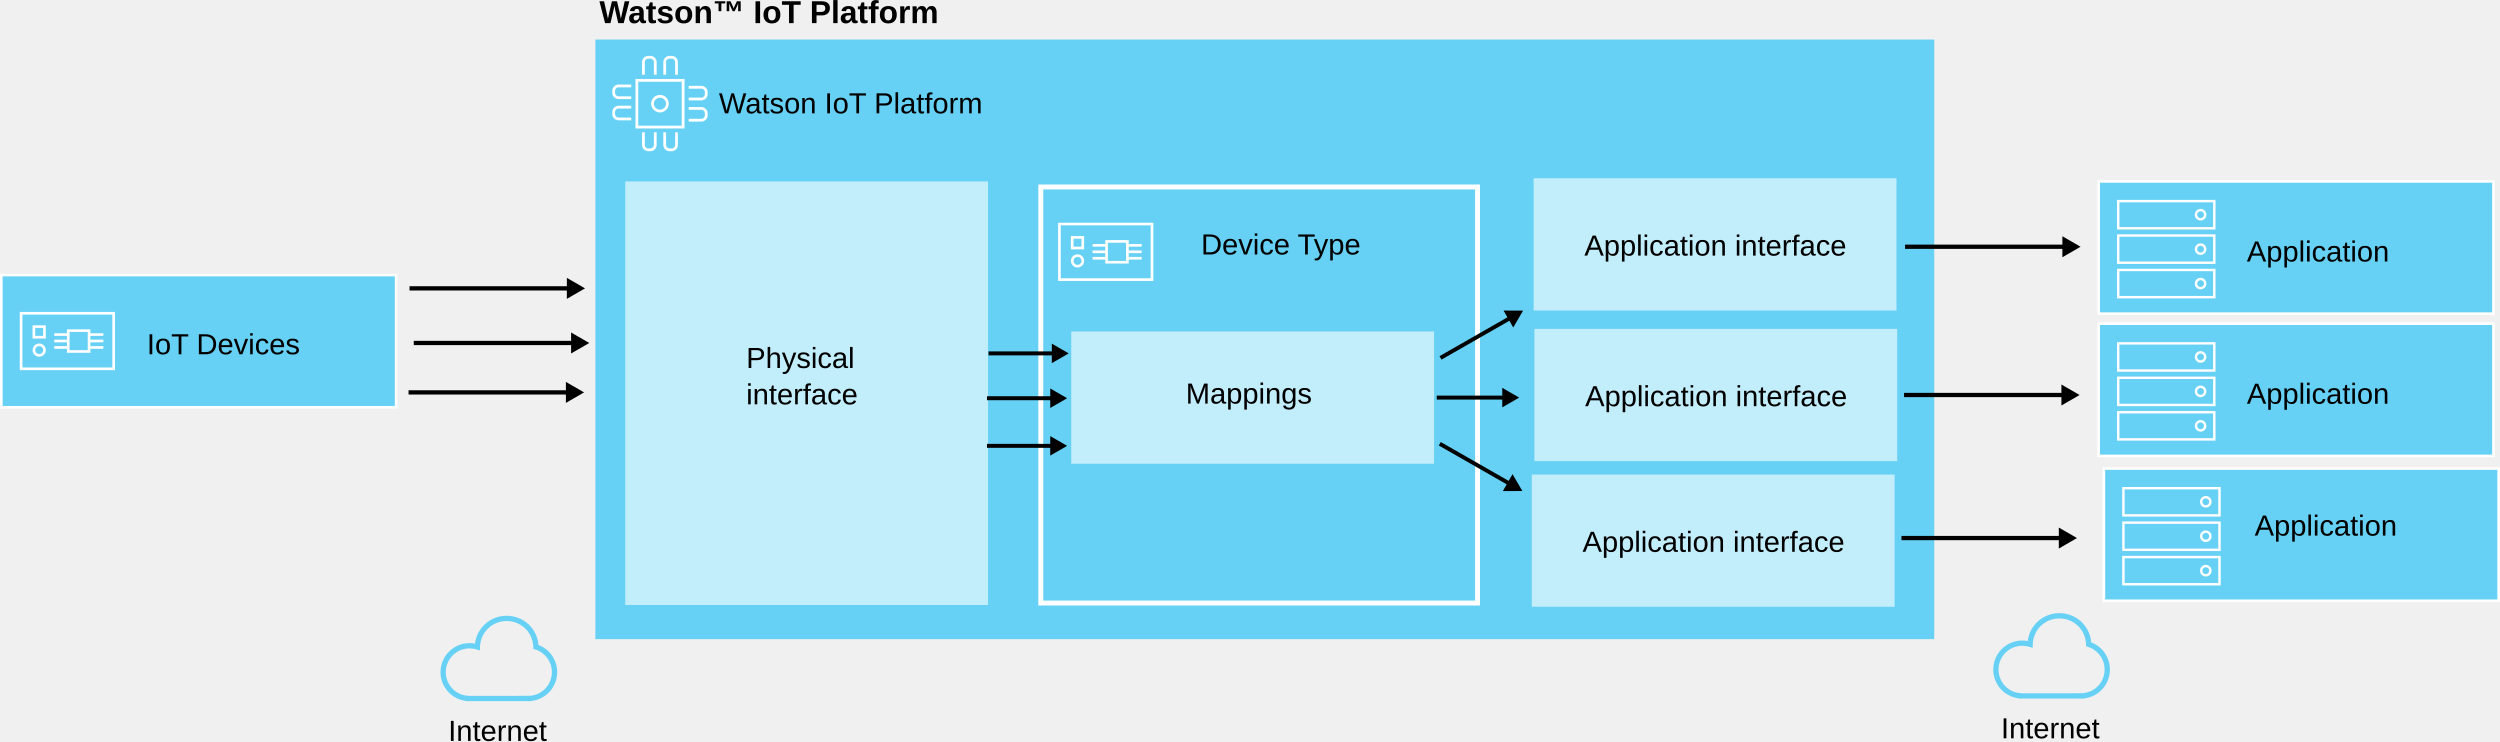
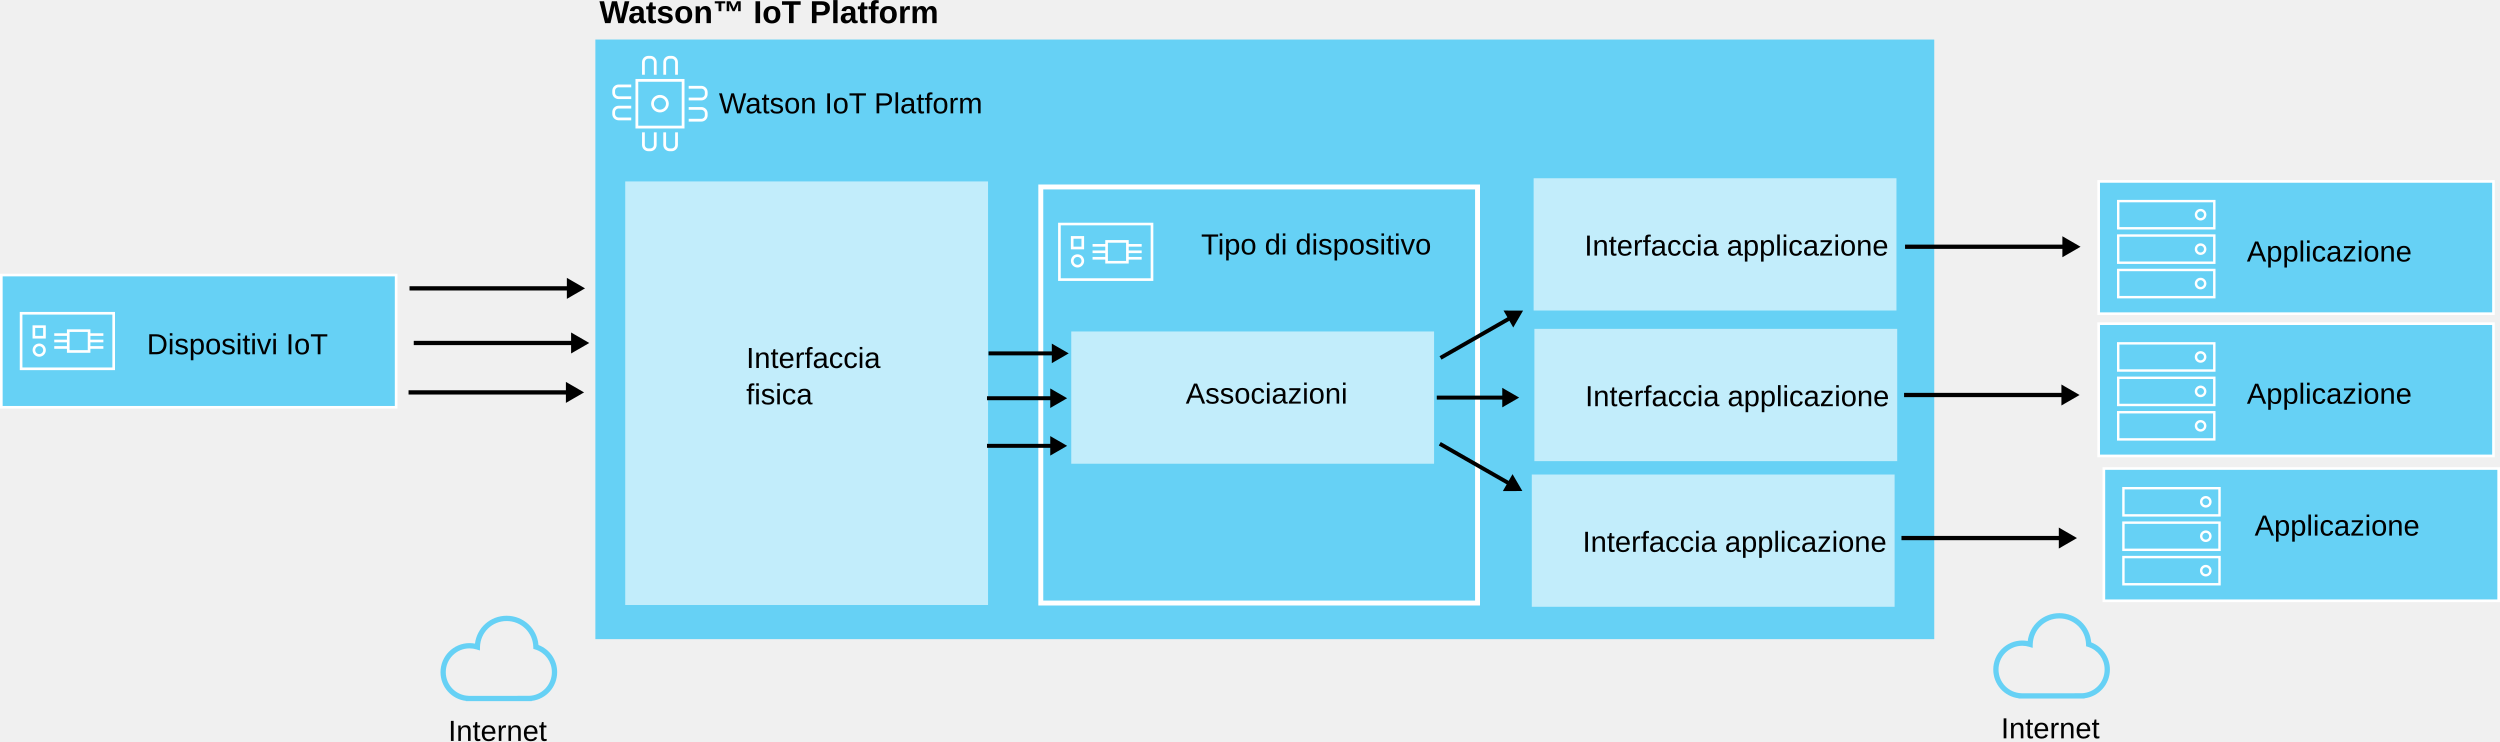
<svg xmlns="http://www.w3.org/2000/svg" id="svg4147" version="1.1" width="945.056" height="280.209" viewBox="0 0 945.056 280.209">
  <defs id="defs4151">
    <marker style="overflow:visible" id="TriangleInM-1-5" refX="0" refY="0" orient="auto">
      <path transform="scale(-0.4,-0.4)" style="fill-rule:evenodd;stroke:#000000;stroke-width:1pt" d="m 5.77,0 -8.65,5 0,-10 8.65,5 z" id="path21249-59-7" />
    </marker>
    <marker style="overflow:visible" id="TriangleOutM-3-4" refX="0" refY="0" orient="auto">
      <path transform="scale(0.4,0.4)" style="fill-rule:evenodd;stroke:#000000;stroke-width:1pt" d="m 5.77,0 -8.65,5 0,-10 8.65,5 z" id="path21258-13-6" />
    </marker>
    <marker style="overflow:visible" id="TriangleOutM-3-4-7" refX="0" refY="0" orient="auto">
      <path transform="scale(0.4,0.4)" style="fill-rule:evenodd;stroke:#000000;stroke-width:1pt" d="m 5.77,0 -8.65,5 0,-10 8.65,5 z" id="path21258-13-6-1" />
    </marker>
    <marker style="overflow:visible" id="TriangleOutM-3-4-7-3" refX="0" refY="0" orient="auto">
      <path transform="scale(0.4,0.4)" style="fill-rule:evenodd;stroke:#000000;stroke-width:1pt" d="m 5.77,0 -8.65,5 0,-10 8.65,5 z" id="path21258-13-6-1-9" />
    </marker>
    <marker style="overflow:visible" id="TriangleOutM-3-4-5" refX="0" refY="0" orient="auto">
      <path transform="scale(0.4,0.4)" style="fill-rule:evenodd;stroke:#000000;stroke-width:1pt" d="m 5.77,0 -8.65,5 0,-10 8.65,5 z" id="path21258-13-6-5" />
    </marker>
    <marker style="overflow:visible" id="TriangleOutM-3-4-5-5" refX="0" refY="0" orient="auto">
      <path transform="scale(0.4,0.4)" style="fill-rule:evenodd;stroke:#000000;stroke-width:1pt" d="m 5.77,0 -8.65,5 0,-10 8.65,5 z" id="path21258-13-6-5-0" />
    </marker>
    <marker style="overflow:visible" id="TriangleOutM-3-4-5-5-9" refX="0" refY="0" orient="auto">
      <path transform="scale(0.4,0.4)" style="fill-rule:evenodd;stroke:#000000;stroke-width:1pt" d="m 5.77,0 -8.65,5 0,-10 8.65,5 z" id="path21258-13-6-5-0-3" />
    </marker>
    <marker style="overflow:visible" id="TriangleOutM-3-4-5-5-9-6" refX="0" refY="0" orient="auto">
      <path transform="scale(0.4,0.4)" style="fill-rule:evenodd;stroke:#000000;stroke-width:1pt" d="m 5.77,0 -8.65,5 0,-10 8.65,5 z" id="path21258-13-6-5-0-3-4" />
    </marker>
    <marker style="overflow:visible" id="TriangleOutM-3-4-5-5-1" refX="0" refY="0" orient="auto">
      <path transform="scale(0.4,0.4)" style="fill-rule:evenodd;stroke:#000000;stroke-width:1pt" d="m 5.77,0 -8.65,5 0,-10 8.65,5 z" id="path21258-13-6-5-0-38" />
    </marker>
    <marker style="overflow:visible" id="TriangleOutM-3-4-5-5-9-6-1" refX="0" refY="0" orient="auto">
      <path transform="scale(0.4,0.4)" style="fill-rule:evenodd;stroke:#000000;stroke-width:1pt" d="m 5.77,0 -8.65,5 0,-10 8.65,5 z" id="path21258-13-6-5-0-3-4-4" />
    </marker>
    <marker style="overflow:visible" id="TriangleOutM-3-4-7-3-1" refX="0" refY="0" orient="auto">
      <path transform="scale(0.4,0.4)" style="fill-rule:evenodd;stroke:#000000;stroke-width:1pt" d="m 5.77,0 -8.65,5 0,-10 8.65,5 z" id="path21258-13-6-1-9-5" />
    </marker>
    <marker style="overflow:visible" id="TriangleOutM-3-4-7-6" refX="0" refY="0" orient="auto">
      <path transform="scale(0.4,0.4)" style="fill-rule:evenodd;stroke:#000000;stroke-width:1pt" d="m 5.77,0 -8.65,5 0,-10 8.65,5 z" id="path21258-13-6-1-6" />
    </marker>
    <marker style="overflow:visible" id="TriangleOutM-3-4-1" refX="0" refY="0" orient="auto">
      <path transform="scale(0.4,0.4)" style="fill-rule:evenodd;stroke:#000000;stroke-width:1pt" d="m 5.77,0 -8.65,5 0,-10 8.65,5 z" id="path21258-13-6-3" />
    </marker>
  </defs>
  <rect ry="0" rx="0" y="103.969" x="0.5" height="50" width="149.25" id="rect79371-1-6-6-9-8-7-3-5-1-2" style="fill:#66d1f5;fill-opacity:1;fill-rule:evenodd;stroke:#ffffff;stroke-width:1;stroke-miterlimit:4;stroke-dasharray:none;stroke-opacity:1" />
  <text xml:space="preserve" style="font-style:normal;font-variant:normal;font-weight:normal;font-stretch:normal;font-size:11px;line-height:125%;font-family:Arial;-inkscape-font-specification:Arial;text-align:start;letter-spacing:0px;word-spacing:0px;writing-mode:lr-tb;text-anchor:start;fill:#000000;fill-opacity:1;stroke:none" x="55.52" y="120.17" id="text18189-1">
    <tspan id="tspan18191-0" x="55.52" y="120.17" />
-     <tspan x="55.52" y="133.92" id="tspan8202">IoT Devices</tspan>
-     <tspan x="55.52" y="147.67" id="tspan6878-8" style="font-size:7.5px;stroke:none" />
-     <tspan x="55.52" y="161.42" id="tspan18193-4" style="font-size:7.5px;stroke:none" />
+     <tspan x="55.52" y="133.92" id="tspan18193-4" style="font-size:11px;stroke:none">Dispositivi IoT </tspan>
  </text>
  <g id="g5278" transform="translate(2.973891,106.415)">
    <path id="path5280" d="M 40,12 35.33,12 9.67,12 5,12 5,33 9.67,33 35.34,33 40,33 40,12 Z m -9.22,8.06 5.32,0 m -5.32,2.44 5.32,0 m -5.32,2.44 5.32,0 m -18.57,-4.88 5.32,0 m -5.32,2.44 5.32,0 m -5.32,2.44 5.32,0 m -0.02,1.5 7.87,0 0,-7.87 -7.87,0 0,7.87 z m -10.98,-2.5 c 1.1,0 2,0.9 2,2 0,1.1 -0.9,2 -2,2 -1.1,0 -2,-0.9 -2,-2 0,-1.11 0.9,-2 2,-2 z m 1.98,-2.88 -4,0 0,-4 4,0 0,4 z" stroke-miterlimit="10" style="fill:none;stroke:#ffffff;stroke-miterlimit:10" />
  </g>
  <rect ry="0" rx="0" y="68.578" x="793.34" height="50" width="149.25" id="rect79371-1-6-6-9-8-7-3-5-1-2-7" style="fill:#66d1f5;fill-opacity:1;fill-rule:evenodd;stroke:#ffffff;stroke-width:1;stroke-miterlimit:4;stroke-dasharray:none;stroke-opacity:1" />
  <text xml:space="preserve" style="font-style:normal;font-variant:normal;font-weight:normal;font-stretch:normal;font-size:11px;line-height:125%;font-family:Arial;-inkscape-font-specification:Arial;text-align:start;letter-spacing:0px;word-spacing:0px;writing-mode:lr-tb;text-anchor:start;fill:#000000;fill-opacity:1;stroke:none" x="849.366" y="98.857" id="text18189-5-9">
-     <tspan x="849.366" y="98.857" id="tspan6913-6">Application</tspan>
+     <tspan x="849.366" y="98.857" id="tspan6913-6">Applicazione</tspan>
  </text>
  <g id="g5240-2-8" transform="matrix(0.09339234,0,0,0.09339234,795.5423,70.82867)" style="stroke-width:9.794;stroke-miterlimit:4;stroke-dasharray:none">
    <rect id="rect5222-4-5" height="110" width="388.9" stroke-miterlimit="10" y="55.6" x="55.6" style="fill:none;stroke:#ffffff;stroke-width:9.794;stroke-miterlimit:4;stroke-dasharray:none" />
    <rect id="rect5224-7-2" height="110" width="388.9" stroke-miterlimit="10" y="195" x="55.6" style="fill:none;stroke:#ffffff;stroke-width:9.794;stroke-miterlimit:4;stroke-dasharray:none" />
    <rect id="rect5226-6-7" height="110" width="388.9" stroke-miterlimit="10" y="334.4" x="55.6" style="fill:none;stroke:#ffffff;stroke-width:9.794;stroke-miterlimit:4;stroke-dasharray:none" />
    <circle id="circle5228-0-6" r="18.6" cy="110.6" cx="389" stroke-miterlimit="10" style="fill:none;stroke:#ffffff;stroke-width:9.794;stroke-miterlimit:4;stroke-dasharray:none" />
    <circle id="circle5230-5-6" r="18.6" cy="250" cx="389" stroke-miterlimit="10" style="fill:none;stroke:#ffffff;stroke-width:9.794;stroke-miterlimit:4;stroke-dasharray:none" />
    <circle id="circle5232-6-1" r="18.6" cy="389.4" cx="389" stroke-miterlimit="10" style="fill:none;stroke:#ffffff;stroke-width:9.794;stroke-miterlimit:4;stroke-dasharray:none" />
  </g>
  <rect ry="0" rx="0" y="122.352" x="793.34" height="50" width="149.25" id="rect79371-1-6-6-9-8-7-3-5-1-2-7-8" style="fill:#66d1f5;fill-opacity:1;fill-rule:evenodd;stroke:#ffffff;stroke-width:1;stroke-miterlimit:4;stroke-dasharray:none;stroke-opacity:1" />
  <text xml:space="preserve" style="font-style:normal;font-variant:normal;font-weight:normal;font-stretch:normal;font-size:11px;line-height:125%;font-family:Arial;-inkscape-font-specification:Arial;text-align:start;letter-spacing:0px;word-spacing:0px;writing-mode:lr-tb;text-anchor:start;fill:#000000;fill-opacity:1;stroke:none" x="849.366" y="152.631" id="text18189-5-9-9">
-     <tspan x="849.366" y="152.631" id="tspan6913-6-9">Application</tspan>
+     <tspan x="849.366" y="152.631" id="tspan6913-6-9">Applicazione</tspan>
  </text>
  <g id="g5240-2-8-8" transform="matrix(0.09339234,0,0,0.09339234,795.5422,124.6024)" style="stroke-width:9.794;stroke-miterlimit:4;stroke-dasharray:none">
    <rect id="rect5222-4-5-1" height="110" width="388.9" stroke-miterlimit="10" y="55.6" x="55.6" style="fill:none;stroke:#ffffff;stroke-width:9.794;stroke-miterlimit:4;stroke-dasharray:none" />
    <rect id="rect5224-7-2-6" height="110" width="388.9" stroke-miterlimit="10" y="195" x="55.6" style="fill:none;stroke:#ffffff;stroke-width:9.794;stroke-miterlimit:4;stroke-dasharray:none" />
    <rect id="rect5226-6-7-8" height="110" width="388.9" stroke-miterlimit="10" y="334.4" x="55.6" style="fill:none;stroke:#ffffff;stroke-width:9.794;stroke-miterlimit:4;stroke-dasharray:none" />
    <circle id="circle5228-0-6-3" r="18.6" cy="110.6" cx="389" stroke-miterlimit="10" style="fill:none;stroke:#ffffff;stroke-width:9.794;stroke-miterlimit:4;stroke-dasharray:none" />
    <circle id="circle5230-5-6-2" r="18.6" cy="250" cx="389" stroke-miterlimit="10" style="fill:none;stroke:#ffffff;stroke-width:9.794;stroke-miterlimit:4;stroke-dasharray:none" />
    <circle id="circle5232-6-1-2" r="18.6" cy="389.4" cx="389" stroke-miterlimit="10" style="fill:none;stroke:#ffffff;stroke-width:9.794;stroke-miterlimit:4;stroke-dasharray:none" />
  </g>
  <rect ry="0" rx="0" y="177.109" x="795.306" height="50" width="149.25" id="rect79371-1-6-6-9-8-7-3-5-1-2-7-8-6" style="fill:#66d1f5;fill-opacity:1;fill-rule:evenodd;stroke:#ffffff;stroke-width:1;stroke-miterlimit:4;stroke-dasharray:none;stroke-opacity:1" />
  <text xml:space="preserve" style="font-style:normal;font-variant:normal;font-weight:normal;font-stretch:normal;font-size:11px;line-height:125%;font-family:Arial;-inkscape-font-specification:Arial;text-align:start;letter-spacing:0px;word-spacing:0px;writing-mode:lr-tb;text-anchor:start;fill:#000000;fill-opacity:1;stroke:none" x="852.316" y="202.472" id="text18189-5-9-9-2">
-     <tspan x="852.316" y="202.472" id="tspan6913-6-9-9">Application</tspan>
+     <tspan x="852.316" y="202.472" id="tspan6913-6-9-9">Applicazione</tspan>
  </text>
  <g id="g5240-2-8-8-7" transform="matrix(0.09339234,0,0,0.09339234,797.5087,179.3593)" style="stroke-width:9.794;stroke-miterlimit:4;stroke-dasharray:none">
    <rect id="rect5222-4-5-1-1" height="110" width="388.9" stroke-miterlimit="10" y="55.6" x="55.6" style="fill:none;stroke:#ffffff;stroke-width:9.794;stroke-miterlimit:4;stroke-dasharray:none" />
    <rect id="rect5224-7-2-6-2" height="110" width="388.9" stroke-miterlimit="10" y="195" x="55.6" style="fill:none;stroke:#ffffff;stroke-width:9.794;stroke-miterlimit:4;stroke-dasharray:none" />
    <rect id="rect5226-6-7-8-5" height="110" width="388.9" stroke-miterlimit="10" y="334.4" x="55.6" style="fill:none;stroke:#ffffff;stroke-width:9.794;stroke-miterlimit:4;stroke-dasharray:none" />
    <circle id="circle5228-0-6-3-0" r="18.6" cy="110.6" cx="389" stroke-miterlimit="10" style="fill:none;stroke:#ffffff;stroke-width:9.794;stroke-miterlimit:4;stroke-dasharray:none" />
    <circle id="circle5230-5-6-2-8" r="18.6" cy="250" cx="389" stroke-miterlimit="10" style="fill:none;stroke:#ffffff;stroke-width:9.794;stroke-miterlimit:4;stroke-dasharray:none" />
    <circle id="circle5232-6-1-2-3" r="18.6" cy="389.4" cx="389" stroke-miterlimit="10" style="fill:none;stroke:#ffffff;stroke-width:9.794;stroke-miterlimit:4;stroke-dasharray:none" />
  </g>
  <rect ry="0" rx="0" y="14.945" x="225.061" height="226.665" width="506.129" id="rect79371-1-6-6-9-8-7-3-5-1-8-2-9" style="fill:#66d1f5;fill-opacity:1;fill-rule:evenodd;stroke:none" />
  <text style="font-style:normal;font-variant:normal;font-weight:normal;font-stretch:normal;font-size:11px;line-height:125%;font-family:Arial;-inkscape-font-specification:Arial;text-align:start;writing-mode:lr-tb;text-anchor:start;fill:#000000;fill-opacity:1" id="text44191" font-size="11" x="271.767" y="42.852">Watson IoT Platform</text>
  <rect ry="0" rx="0" y="67.384" x="579.75" height="50" width="137.153" id="rect79371-1-6-6-9-8-7-3-5-2-2" style="fill:#c2edfb;fill-opacity:1;fill-rule:evenodd;stroke:none" />
  <text id="text44235-7" y="96.613" x="598.943" style="font-style:normal;font-variant:normal;font-weight:normal;font-stretch:normal;font-size:11px;line-height:125%;font-family:Arial;-inkscape-font-specification:Arial;text-align:start;letter-spacing:0px;word-spacing:0px;writing-mode:lr-tb;text-anchor:start;fill:#000000;fill-opacity:1;stroke:none" xml:space="preserve">
-     <tspan y="96.613" x="598.943" id="tspan4781">Application interface</tspan>
+     <tspan y="96.613" x="598.943" id="tspan4781">Interfaccia applicazione</tspan>
  </text>
  <text xml:space="preserve" style="font-style:normal;font-variant:normal;font-weight:bold;font-stretch:normal;font-size:12px;line-height:125%;font-family:Arial;-inkscape-font-specification:'Arial Bold';text-align:start;letter-spacing:0px;word-spacing:0px;writing-mode:lr-tb;text-anchor:start;fill:#000000;fill-opacity:1;stroke:none" x="226.587" y="8.736" id="text266398">
    <tspan id="tspan266400" x="226.587" y="8.736">Watson™ IoT Platform </tspan>
    <tspan x="226.587" y="23.736" id="tspan266402" />
  </text>
  <rect ry="0" rx="0" y="68.584" x="236.348" height="160.119" width="137.153" id="rect79371-1-6-6-9-8-7-3-5-2-2-3" style="fill:#c2edfb;fill-opacity:1;fill-rule:evenodd;stroke:none" />
  <g id="Page-1_1_" transform="translate(226.9787,16.64082)">
    <g transform="translate(-278,-377)" id="Artboard-1-Longer_1_">
      <g transform="translate(279,378)" id="Page-1_2_">
        <g id="IOt-Icon">
          <path d="m 30.25,30.4 -17.48,0 0,-17.66 17.48,0 0,17.66 z" id="Stroke-1_1_" style="fill:none;stroke:#ffffff;stroke-width:1.05" />
          <g id="Group-20">
            <path d="m 24.31,21.55 c 0,-1.54 -1.26,-2.79 -2.81,-2.79 -1.55,0 -2.81,1.25 -2.81,2.79 0,1.54 1.26,2.79 2.81,2.79 1.55,-0.01 2.81,-1.25 2.81,-2.79 l 0,0 z" id="Stroke-2" style="fill:none;stroke:#ffffff;stroke-width:1.05;stroke-linecap:round;stroke-linejoin:round" />
            <path d="m 10.64,19.29 -4.77,0 C 4.84,19.29 4,18.46 4,17.43 L 4,16.7 c 0,-1.03 0.84,-1.86 1.87,-1.86 l 4.77,0" id="Stroke-4" style="fill:none;stroke:#ffffff;stroke-width:1.05;stroke-linejoin:round" />
            <path d="m 10.64,27.31 -4.77,0 C 4.84,27.31 4,26.47 4,25.45 l 0,-0.73 c 0,-1.03 0.84,-1.86 1.87,-1.86 l 4.77,0" id="Stroke-6" style="fill:none;stroke:#ffffff;stroke-width:1.05;stroke-linejoin:round" />
            <path d="m 32.36,23.35 4.77,0 c 1.03,0 1.87,0.83 1.87,1.86 l 0,0.73 c 0,1.03 -0.84,1.86 -1.87,1.86 l -4.77,0" id="Stroke-8" style="fill:none;stroke:#ffffff;stroke-width:1.05;stroke-linejoin:round" />
            <path d="m 32.36,15.34 4.77,0 c 1.03,0 1.87,0.83 1.87,1.86 l 0,0.73 c 0,1.03 -0.84,1.86 -1.87,1.86 l -4.77,0" id="Stroke-10" style="fill:none;stroke:#ffffff;stroke-width:1.05;stroke-linejoin:round" />
            <path d="m 19.72,32.39 0,4.75 c 0,1.03 -0.84,1.86 -1.87,1.86 l -0.73,0 c -1.03,0 -1.87,-0.83 -1.87,-1.86 l 0,-4.75" id="Stroke-12" style="fill:none;stroke:#ffffff;stroke-width:1.05;stroke-linejoin:round" />
            <path d="m 27.76,32.39 0,4.75 c 0,1.03 -0.84,1.86 -1.87,1.86 l -0.73,0 c -1.03,0 -1.87,-0.83 -1.87,-1.86 l 0,-4.75" id="Stroke-14" style="fill:none;stroke:#ffffff;stroke-width:1.05;stroke-linejoin:round" />
            <path d="m 23.3,10.61 0,-4.75 C 23.3,4.83 24.13,4 25.16,4 l 0.73,0 c 1.03,0 1.87,0.83 1.87,1.86 l 0,4.75" id="Stroke-16" style="fill:none;stroke:#ffffff;stroke-width:1.05;stroke-linejoin:round" />
            <path d="m 15.25,10.61 0,-4.75 C 15.25,4.83 16.09,4 17.12,4 l 0.73,0 c 1.03,0 1.87,0.83 1.87,1.86 l 0,4.75" id="Stroke-18" style="fill:none;stroke:#ffffff;stroke-width:1.05;stroke-linejoin:round" />
          </g>
        </g>
      </g>
    </g>
  </g>
  <text id="text44235-7-0" y="139.108" x="282.087" style="font-style:normal;font-variant:normal;font-weight:normal;font-stretch:normal;font-size:11px;line-height:125%;font-family:Arial;-inkscape-font-specification:Arial;text-align:start;letter-spacing:0px;word-spacing:0px;writing-mode:lr-tb;text-anchor:start;fill:#000000;fill-opacity:1;stroke:none" xml:space="preserve">
-     <tspan y="139.108" x="282.087" id="tspan6445-3-0">Physical </tspan>
-     <tspan y="152.858" x="282.087" id="tspan6198">interface</tspan>
+     <tspan y="139.108" x="282.087" id="tspan6445-3-0">Interfaccia</tspan>
+     <tspan y="152.858" x="282.087" id="tspan6198">fisica</tspan>
  </text>
  <rect ry="0" rx="0" y="124.318" x="580.033" height="50" width="137.153" id="rect79371-1-6-6-9-8-7-3-5-2-2-5" style="fill:#c2edfb;fill-opacity:1;fill-rule:evenodd;stroke:none" />
  <text id="text44235-7-4" y="153.548" x="599.226" style="font-style:normal;font-variant:normal;font-weight:normal;font-stretch:normal;font-size:11px;line-height:125%;font-family:Arial;-inkscape-font-specification:Arial;text-align:start;letter-spacing:0px;word-spacing:0px;writing-mode:lr-tb;text-anchor:start;fill:#000000;fill-opacity:1;stroke:none" xml:space="preserve">
-     <tspan y="153.548" x="599.226" id="tspan4781-9">Application interface</tspan>
+     <tspan y="153.548" x="599.226" id="tspan4781-9">Interfaccia applicazione</tspan>
  </text>
  <rect ry="0" rx="0" y="179.378" x="579.05" height="50" width="137.153" id="rect79371-1-6-6-9-8-7-3-5-2-2-7" style="fill:#c2edfb;fill-opacity:1;fill-rule:evenodd;stroke:none" />
  <text id="text44235-7-7" y="208.607" x="598.243" style="font-style:normal;font-variant:normal;font-weight:normal;font-stretch:normal;font-size:11px;line-height:125%;font-family:Arial;-inkscape-font-specification:Arial;text-align:start;letter-spacing:0px;word-spacing:0px;writing-mode:lr-tb;text-anchor:start;fill:#000000;fill-opacity:1;stroke:none" xml:space="preserve">
-     <tspan y="208.607" x="598.243" id="tspan4781-98">Application interface</tspan>
+     <tspan y="208.607" x="598.243" id="tspan4781-98">Interfaccia applicazione</tspan>
  </text>
  <rect ry="0" rx="0" y="70.675" x="393.441" height="157.287" width="165.099" id="rect79371-1-6-6-9-8-7-3-5-1-2-6" style="fill:#66d1f5;fill-opacity:1;fill-rule:evenodd;stroke:#ffffff;stroke-width:1.865;stroke-miterlimit:4;stroke-dasharray:none;stroke-opacity:1" />
  <text xml:space="preserve" style="font-style:normal;font-variant:normal;font-weight:normal;font-stretch:normal;font-size:11px;line-height:125%;font-family:Arial;-inkscape-font-specification:Arial;text-align:start;letter-spacing:0px;word-spacing:0px;writing-mode:lr-tb;text-anchor:start;fill:#000000;fill-opacity:1;stroke:none" x="454.029" y="82.443" id="text18189-1-0">
    <tspan id="tspan18191-0-0" x="454.029" y="82.443" />
-     <tspan x="454.029" y="96.193" id="tspan8202-5">Device Type</tspan>
-     <tspan x="454.029" y="109.943" id="tspan6878-8-8" style="font-size:7.5px;stroke:none" />
-     <tspan x="454.029" y="123.693" id="tspan18193-4-8" style="font-size:7.5px;stroke:none" />
+     <tspan x="454.029" y="96.193" id="tspan18193-4-8" style="font-size:11px;stroke:none">Tipo di dispositivo</tspan>
  </text>
  <g id="g5278-5" transform="translate(395.4826,72.68784)">
    <path id="path5280-9" d="M 40,12 35.33,12 9.67,12 5,12 5,33 9.67,33 35.34,33 40,33 40,12 Z m -9.22,8.06 5.32,0 m -5.32,2.44 5.32,0 m -5.32,2.44 5.32,0 m -18.57,-4.88 5.32,0 m -5.32,2.44 5.32,0 m -5.32,2.44 5.32,0 m -0.02,1.5 7.87,0 0,-7.87 -7.87,0 0,7.87 z m -10.98,-2.5 c 1.1,0 2,0.9 2,2 0,1.1 -0.9,2 -2,2 -1.1,0 -2,-0.9 -2,-2 0,-1.11 0.9,-2 2,-2 z m 1.98,-2.88 -4,0 0,-4 4,0 0,4 z" stroke-miterlimit="10" style="fill:none;stroke:#ffffff;stroke-miterlimit:10" />
  </g>
  <rect ry="0" rx="0" y="125.301" x="404.956" height="50" width="137.153" id="rect79371-1-6-6-9-8-7-3-5-2-2-5-0" style="fill:#c2edfb;fill-opacity:1;fill-rule:evenodd;stroke:none" />
  <text id="text44235-7-4-0" y="152.564" x="448.249" style="font-style:normal;font-variant:normal;font-weight:normal;font-stretch:normal;font-size:11px;line-height:125%;font-family:Arial;-inkscape-font-specification:Arial;text-align:start;letter-spacing:0px;word-spacing:0px;writing-mode:lr-tb;text-anchor:start;fill:#000000;fill-opacity:1;stroke:none" xml:space="preserve">
-     <tspan y="152.564" x="448.249" id="tspan4781-9-1">Mappings</tspan>
+     <tspan y="152.564" x="448.249" id="tspan4781-9-1">Associazioni</tspan>
  </text>
  <text y="280.08" x="169.438" font-size="11" id="text66184" style="font-style:normal;font-variant:normal;font-weight:normal;font-stretch:normal;font-size:11px;line-height:125%;font-family:Arial;-inkscape-font-specification:Arial;text-align:start;writing-mode:lr-tb;text-anchor:start;fill:#000000;fill-opacity:1">Internet</text>
  <path id="path13593" d="m 200.019,265.049 -23.895,0 0,-0.088 c -5.456,-0.671 -9.602,-5.278 -9.602,-10.884 0,-6.049 4.921,-10.971 10.971,-10.971 0.693,0 1.38,0.064 2.054,0.192 0.752,-5.997 5.797,-10.532 11.979,-10.532 6.361,0 11.518,4.802 12.033,11.056 4.252,1.613 7.063,5.65 7.063,10.255 0,5.605 -4.146,10.213 -9.602,10.884 l 0,0.077 -1.001,0.011 z m -22.581,-2 22.544,-0.01 c 4.844,-0.176 8.638,-4.112 8.638,-8.962 0,-3.959 -2.54,-7.404 -6.32,-8.573 l -0.686,-0.212 -0.019,-0.717 c -0.144,-5.5 -4.568,-9.809 -10.071,-9.809 -5.505,0 -9.929,4.311 -10.072,9.813 l -0.034,1.321 -1.262,-0.393 c -0.858,-0.267 -1.754,-0.402 -2.665,-0.402 -4.946,0 -8.971,4.024 -8.971,8.971 0,4.85 3.794,8.786 8.638,8.962 l 0.28,0.011 z" style="fill:#66d1f5;fill-opacity:1" />
  <text y="279.097" x="756.409" font-size="11" id="text66184-5" style="font-style:normal;font-variant:normal;font-weight:normal;font-stretch:normal;font-size:11px;line-height:125%;font-family:Arial;-inkscape-font-specification:Arial;text-align:start;writing-mode:lr-tb;text-anchor:start;fill:#000000;fill-opacity:1">Internet</text>
  <path id="path13593-0" d="m 786.991,264.066 -23.895,0 0,-0.088 c -5.456,-0.671 -9.602,-5.278 -9.602,-10.884 0,-6.049 4.921,-10.971 10.971,-10.971 0.693,0 1.38,0.064 2.054,0.192 0.752,-5.997 5.797,-10.532 11.979,-10.532 6.361,0 11.518,4.802 12.033,11.056 4.252,1.613 7.063,5.65 7.063,10.255 0,5.605 -4.146,10.213 -9.602,10.884 l 0,0.077 -1.001,0.011 z m -22.581,-2 22.544,-0.01 c 4.844,-0.176 8.638,-4.112 8.638,-8.962 0,-3.959 -2.54,-7.404 -6.32,-8.573 l -0.686,-0.212 -0.019,-0.717 c -0.144,-5.5 -4.568,-9.809 -10.071,-9.809 -5.505,0 -9.929,4.311 -10.072,9.813 l -0.034,1.321 -1.262,-0.393 c -0.858,-0.267 -1.754,-0.402 -2.665,-0.402 -4.946,0 -8.971,4.024 -8.971,8.971 0,4.85 3.794,8.786 8.638,8.962 l 0.28,0.011 z" style="fill:#66d1f5;fill-opacity:1" />
  <path id="path8199-4" d="m 154.807,109.007 61.766,0" style="opacity:1;fill:none;stroke:#000000;stroke-width:1.613;stroke-linecap:butt;stroke-linejoin:miter;stroke-miterlimit:4;stroke-dasharray:none;stroke-opacity:1;marker-end:url(#TriangleOutM-3-4)" />
  <path id="path8199-4-9" d="m 156.408,129.654 61.766,0" style="opacity:1;fill:none;stroke:#000000;stroke-width:1.613;stroke-linecap:butt;stroke-linejoin:miter;stroke-miterlimit:4;stroke-dasharray:none;stroke-opacity:1;marker-end:url(#TriangleOutM-3-4-7)" />
  <path id="path8199-4-9-0" d="m 154.442,148.335 61.766,0" style="opacity:1;fill:none;stroke:#000000;stroke-width:1.613;stroke-linecap:butt;stroke-linejoin:miter;stroke-miterlimit:4;stroke-dasharray:none;stroke-opacity:1;marker-end:url(#TriangleOutM-3-4-7-3)" />
  <path id="path8199-4-90" d="m 373.696,133.587 26.041,0" style="opacity:1;fill:none;stroke:#000000;stroke-width:1.5;stroke-linecap:butt;stroke-linejoin:miter;stroke-miterlimit:4;stroke-dasharray:none;stroke-opacity:1;marker-end:url(#TriangleOutM-3-4-5)" />
  <path id="path8199-4-90-2" d="m 373.103,150.537 26.041,0" style="opacity:1;fill:none;stroke:#000000;stroke-width:1.5;stroke-linecap:butt;stroke-linejoin:miter;stroke-miterlimit:4;stroke-dasharray:none;stroke-opacity:1;marker-end:url(#TriangleOutM-3-4-5-5)" />
  <path id="path8199-4-90-2-2" d="m 373.103,168.537 26.041,0" style="opacity:1;fill:none;stroke:#000000;stroke-width:1.5;stroke-linecap:butt;stroke-linejoin:miter;stroke-miterlimit:4;stroke-dasharray:none;stroke-opacity:1;marker-end:url(#TriangleOutM-3-4-5-5-9)" />
  <path id="path8199-4-90-2-2-2" d="M 544.539,135.288 572.055,119.543" style="opacity:1;fill:none;stroke:#000000;stroke-width:1.5;stroke-linecap:butt;stroke-linejoin:miter;stroke-miterlimit:4;stroke-dasharray:none;stroke-opacity:1;marker-end:url(#TriangleOutM-3-4-5-5-9-6)" />
  <path id="path8199-4-90-2-6" d="m 543.13,150.301 26.887,0" style="opacity:1;fill:none;stroke:#000000;stroke-width:1.5;stroke-linecap:butt;stroke-linejoin:miter;stroke-miterlimit:4;stroke-dasharray:none;stroke-opacity:1;marker-end:url(#TriangleOutM-3-4-5-5-1)" />
  <path id="path8199-4-90-2-2-2-1" d="m 544.27,167.751 27.516,15.745" style="opacity:1;fill:none;stroke:#000000;stroke-width:1.5;stroke-linecap:butt;stroke-linejoin:miter;stroke-miterlimit:4;stroke-dasharray:none;stroke-opacity:1;marker-end:url(#TriangleOutM-3-4-5-5-9-6-1)" />
  <path id="path8199-4-0" d="m 720.148,93.276 61.766,0" style="opacity:1;fill:none;stroke:#000000;stroke-width:1.613;stroke-linecap:butt;stroke-linejoin:miter;stroke-miterlimit:4;stroke-dasharray:none;stroke-opacity:1;marker-end:url(#TriangleOutM-3-4-1)" />
  <path id="path8199-4-9-3" d="m 719.783,149.318 61.766,0" style="opacity:1;fill:none;stroke:#000000;stroke-width:1.613;stroke-linecap:butt;stroke-linejoin:miter;stroke-miterlimit:4;stroke-dasharray:none;stroke-opacity:1;marker-end:url(#TriangleOutM-3-4-7-6)" />
  <path id="path8199-4-9-0-9" d="m 718.799,203.394 61.766,0" style="opacity:1;fill:none;stroke:#000000;stroke-width:1.613;stroke-linecap:butt;stroke-linejoin:miter;stroke-miterlimit:4;stroke-dasharray:none;stroke-opacity:1;marker-end:url(#TriangleOutM-3-4-7-3-1)" />
</svg>
